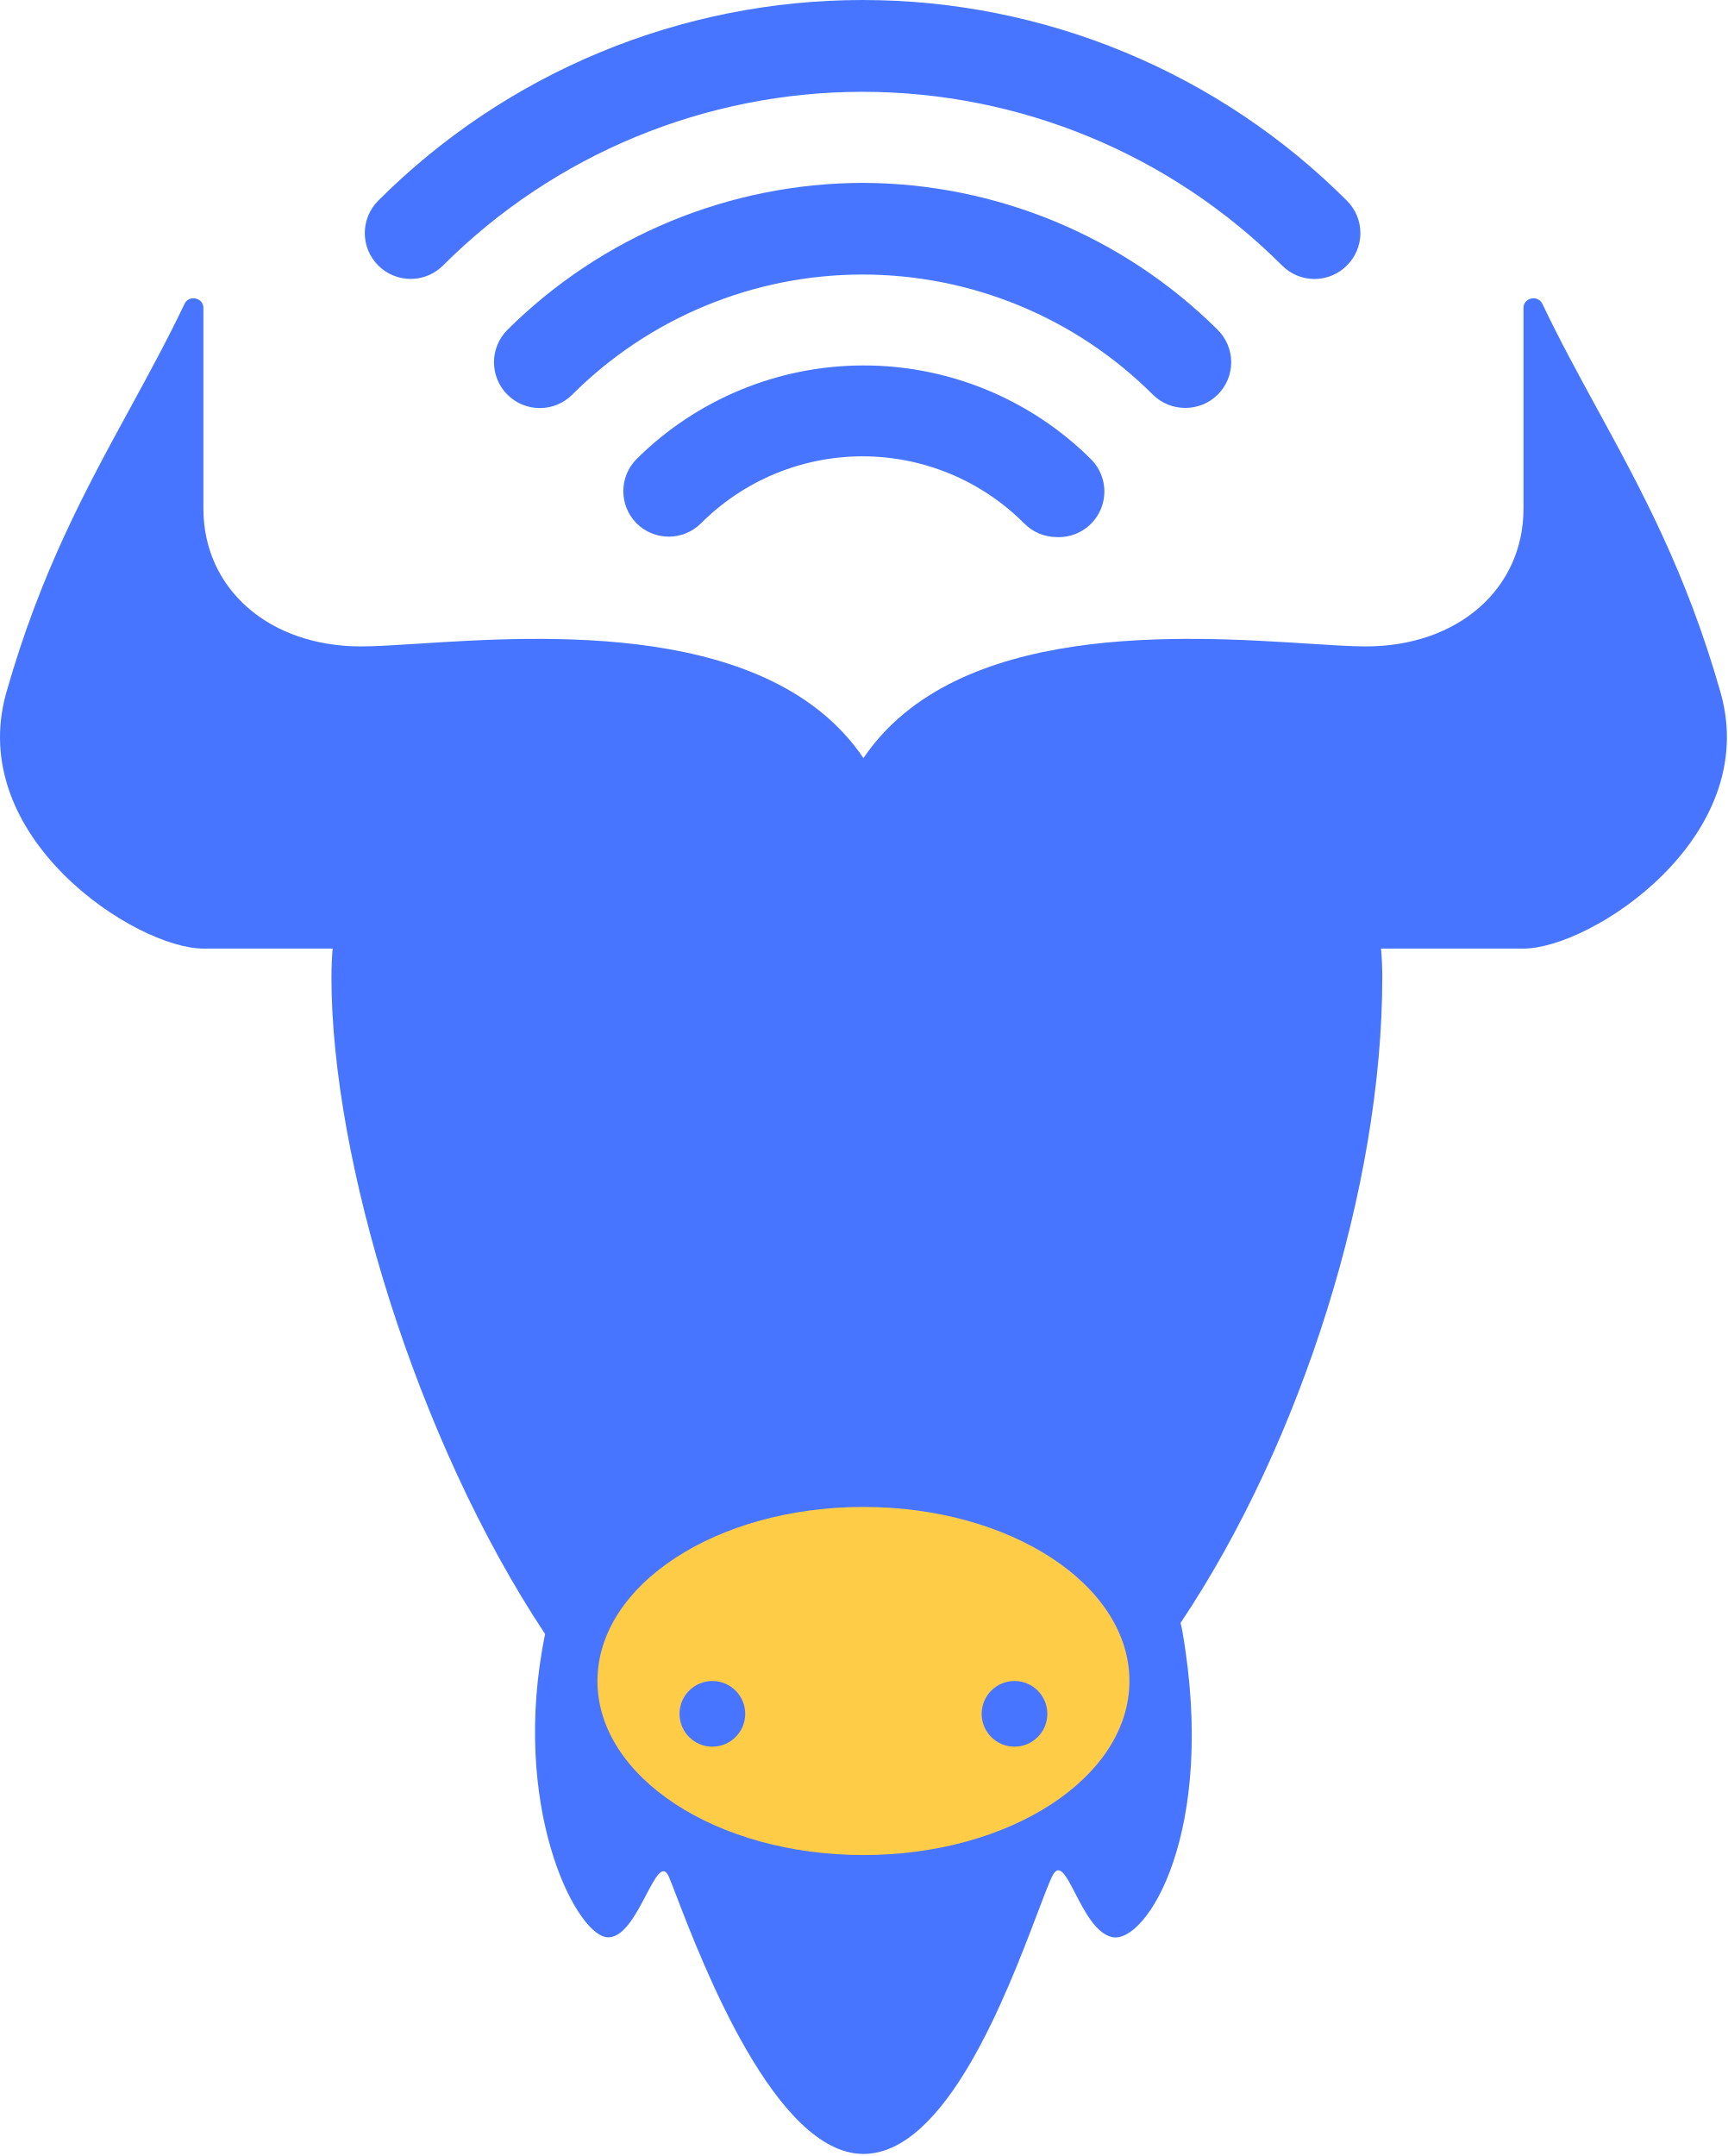
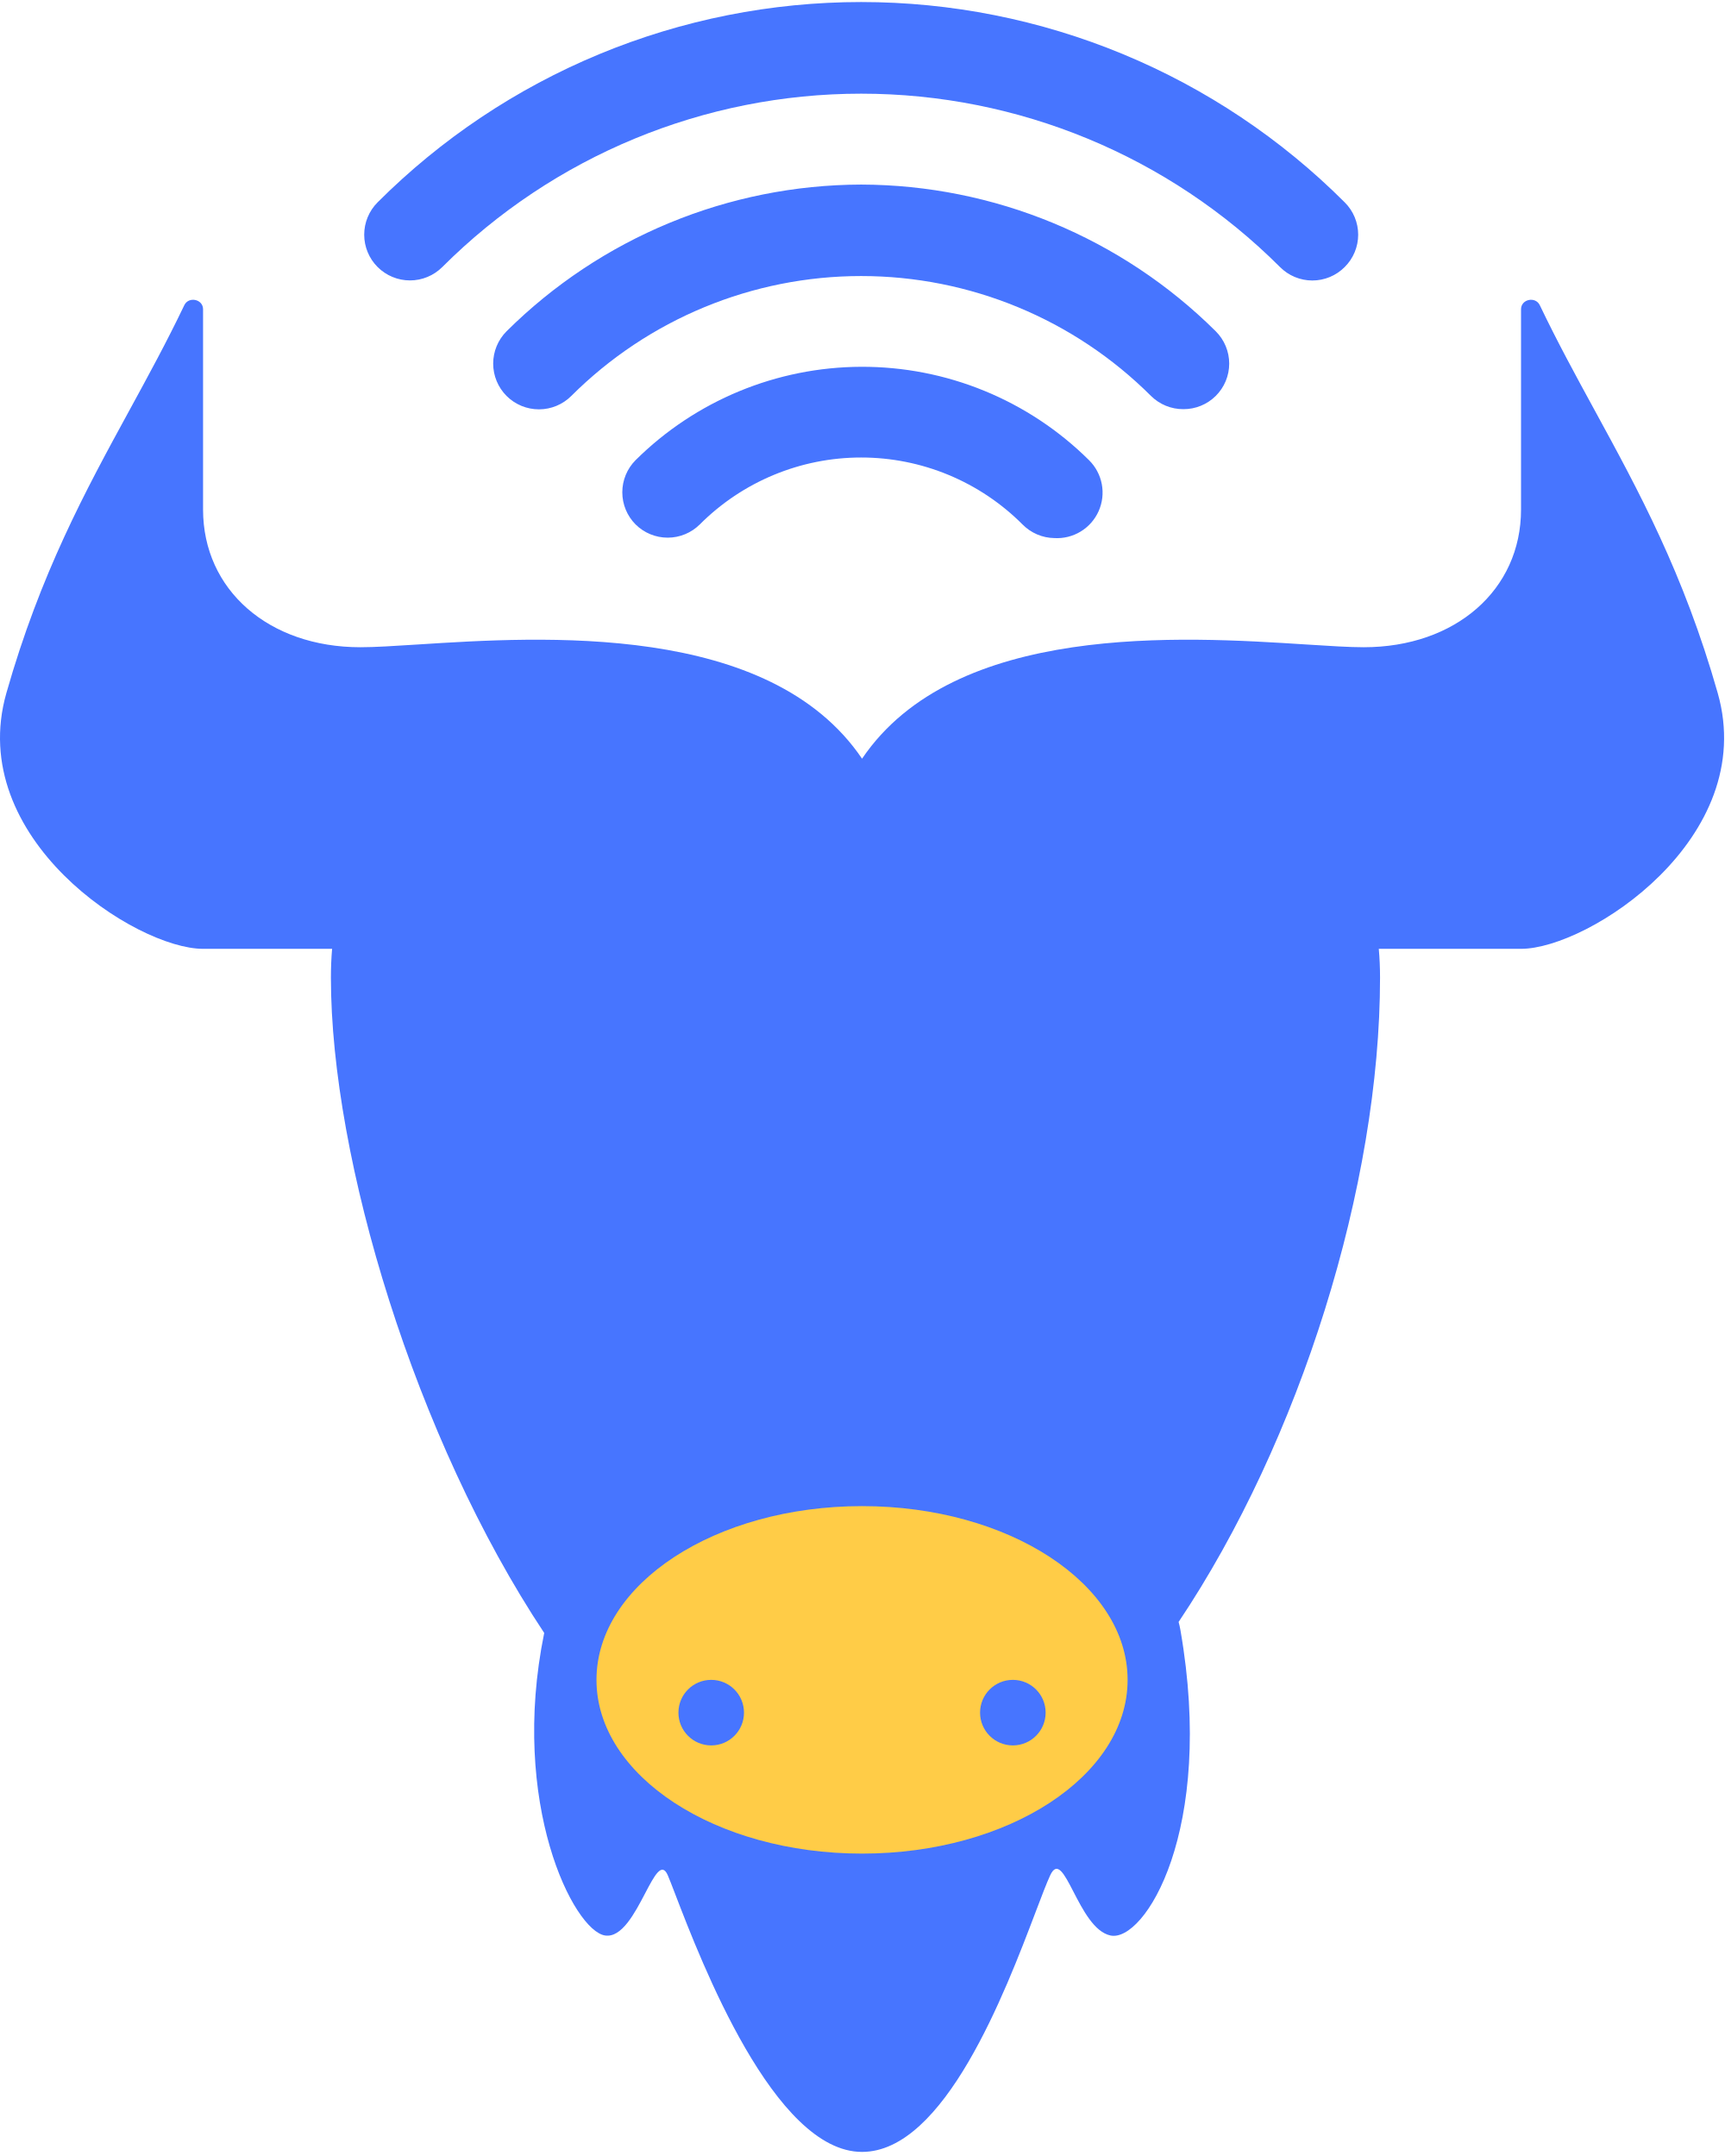
- <svg xmlns="http://www.w3.org/2000/svg" width="743" height="927" viewBox="0 0 743 927" fill="none">
+ <svg xmlns="http://www.w3.org/2000/svg" width="28" height="35" viewBox="0 0 743 927" fill="none">
  <path fill-rule="evenodd" clip-rule="evenodd" d="M179.869 276.759C169.891 277.399 161.462 277.939 155.247 277.939C115.707 277.939 87.464 253.227 87.464 218.629V132.336C87.464 127.98 81.255 126.674 79.377 130.604C71.878 146.301 63.862 160.992 55.749 175.862L55.748 175.862C36.844 210.509 17.41 246.128 2.736 297.709C-15.039 360.189 58.515 407.857 87.464 407.857H143.047C142.705 411.809 142.531 415.95 142.531 420.286C142.531 498.396 178.831 618.843 234.403 702.563C219.409 776.012 247.079 830.868 260.635 832.889C267.789 833.956 273.38 823.291 277.862 814.74C281.922 806.997 285.072 800.987 287.652 806.99C288.379 808.681 289.463 811.502 290.874 815.175L290.875 815.178C301.999 844.139 333.489 926.114 371.29 926.114C406.828 926.114 432.966 857.268 446.084 822.716L446.085 822.714C448.691 815.849 450.783 810.338 452.333 806.99C455.354 800.466 458.355 806.277 462.372 814.056C466.352 821.761 471.328 831.398 478.309 832.889C492.855 835.997 523.506 787.825 508.44 701.322C508.232 700.126 507.97 698.96 507.656 697.824C559.974 619.697 594.417 509.668 594.417 420.286C594.417 415.95 594.234 411.809 593.876 407.857H655.147C684.096 407.857 757.65 360.189 739.876 297.709C725.202 246.128 705.767 210.509 686.863 175.862L686.861 175.859C678.748 160.99 670.733 146.3 663.234 130.604C661.356 126.674 655.147 127.98 655.147 132.336V218.629C655.147 253.227 626.904 277.939 587.364 277.939C581.15 277.939 572.72 277.399 562.742 276.759C509.232 273.327 411.178 267.037 371.306 325.952C331.434 267.037 233.38 273.327 179.869 276.759ZM371.306 325.952C371.306 326.3 371.306 326.649 371.306 327.001C371.306 326.649 371.306 326.3 371.306 325.952Z" fill="#4775FF" />
  <ellipse cx="371.302" cy="722.766" rx="114.384" ry="74.844" fill="#FFCC47" />
  <circle cx="306.336" cy="736.886" r="14.121" fill="#4775FF" />
  <circle cx="436.26" cy="736.886" r="14.121" fill="#4775FF" />
  <path d="M370.92 157.13C334.501 157.255 299.595 171.707 273.751 197.36C270.094 201.037 268.042 206.011 268.042 211.196C268.042 216.38 270.094 221.354 273.751 225.031C277.428 228.686 282.404 230.738 287.59 230.738C292.776 230.738 297.751 228.686 301.429 225.031C310.546 215.893 321.377 208.643 333.302 203.697C345.226 198.75 358.009 196.204 370.92 196.204C383.83 196.204 396.613 198.75 408.537 203.697C420.462 208.643 431.293 215.893 440.41 225.031C444.034 228.728 448.973 230.845 454.151 230.918C458.134 231.147 462.092 230.158 465.498 228.082C468.905 226.005 471.597 222.941 473.217 219.296C474.838 215.652 475.309 211.6 474.568 207.681C473.827 203.762 471.909 200.162 469.07 197.36C456.154 184.54 440.838 174.388 423.997 167.485C407.157 160.583 389.121 157.064 370.92 157.13ZM370.92 78.632C313.678 78.784 258.804 101.489 218.197 141.823C216.367 143.653 214.915 145.825 213.925 148.215C212.934 150.606 212.424 153.169 212.424 155.756C212.424 160.982 214.501 165.994 218.197 169.69C221.894 173.385 226.907 175.461 232.135 175.461C237.362 175.461 242.376 173.385 246.072 169.69C279.198 136.614 324.102 118.036 370.92 118.036C417.737 118.036 462.641 136.614 495.767 169.69C497.601 171.508 499.776 172.947 502.168 173.924C504.56 174.901 507.121 175.396 509.704 175.381C512.288 175.396 514.849 174.901 517.24 173.924C519.632 172.947 521.807 171.508 523.642 169.69C525.482 167.865 526.942 165.695 527.939 163.303C528.935 160.912 529.448 158.347 529.448 155.756C529.448 153.166 528.935 150.6 527.939 148.209C526.942 145.818 525.482 143.647 523.642 141.823C483.035 101.489 428.161 78.784 370.92 78.632ZM579.195 86.285C551.85 58.931 519.382 37.231 483.645 22.425C447.908 7.62 409.603 0 370.92 0C332.236 0 293.931 7.62 258.194 22.425C222.457 37.231 189.989 58.931 162.644 86.285C158.948 89.981 156.871 94.993 156.871 100.219C156.871 105.445 158.948 110.457 162.644 114.152C166.341 117.847 171.354 119.924 176.582 119.924C181.809 119.924 186.822 117.847 190.519 114.152C238.373 66.337 303.262 39.476 370.92 39.476C438.577 39.476 503.466 66.337 551.32 114.152C553.145 115.991 555.316 117.451 557.708 118.448C560.1 119.444 562.666 119.957 565.257 119.957C567.849 119.957 570.415 119.444 572.807 118.448C575.199 117.451 577.37 115.991 579.195 114.152C581.035 112.328 582.495 110.157 583.492 107.766C584.488 105.374 585.001 102.809 585.001 100.219C585.001 97.628 584.488 95.063 583.492 92.671C582.495 90.28 581.035 88.11 579.195 86.285Z" fill="#4775FF" />
</svg>
